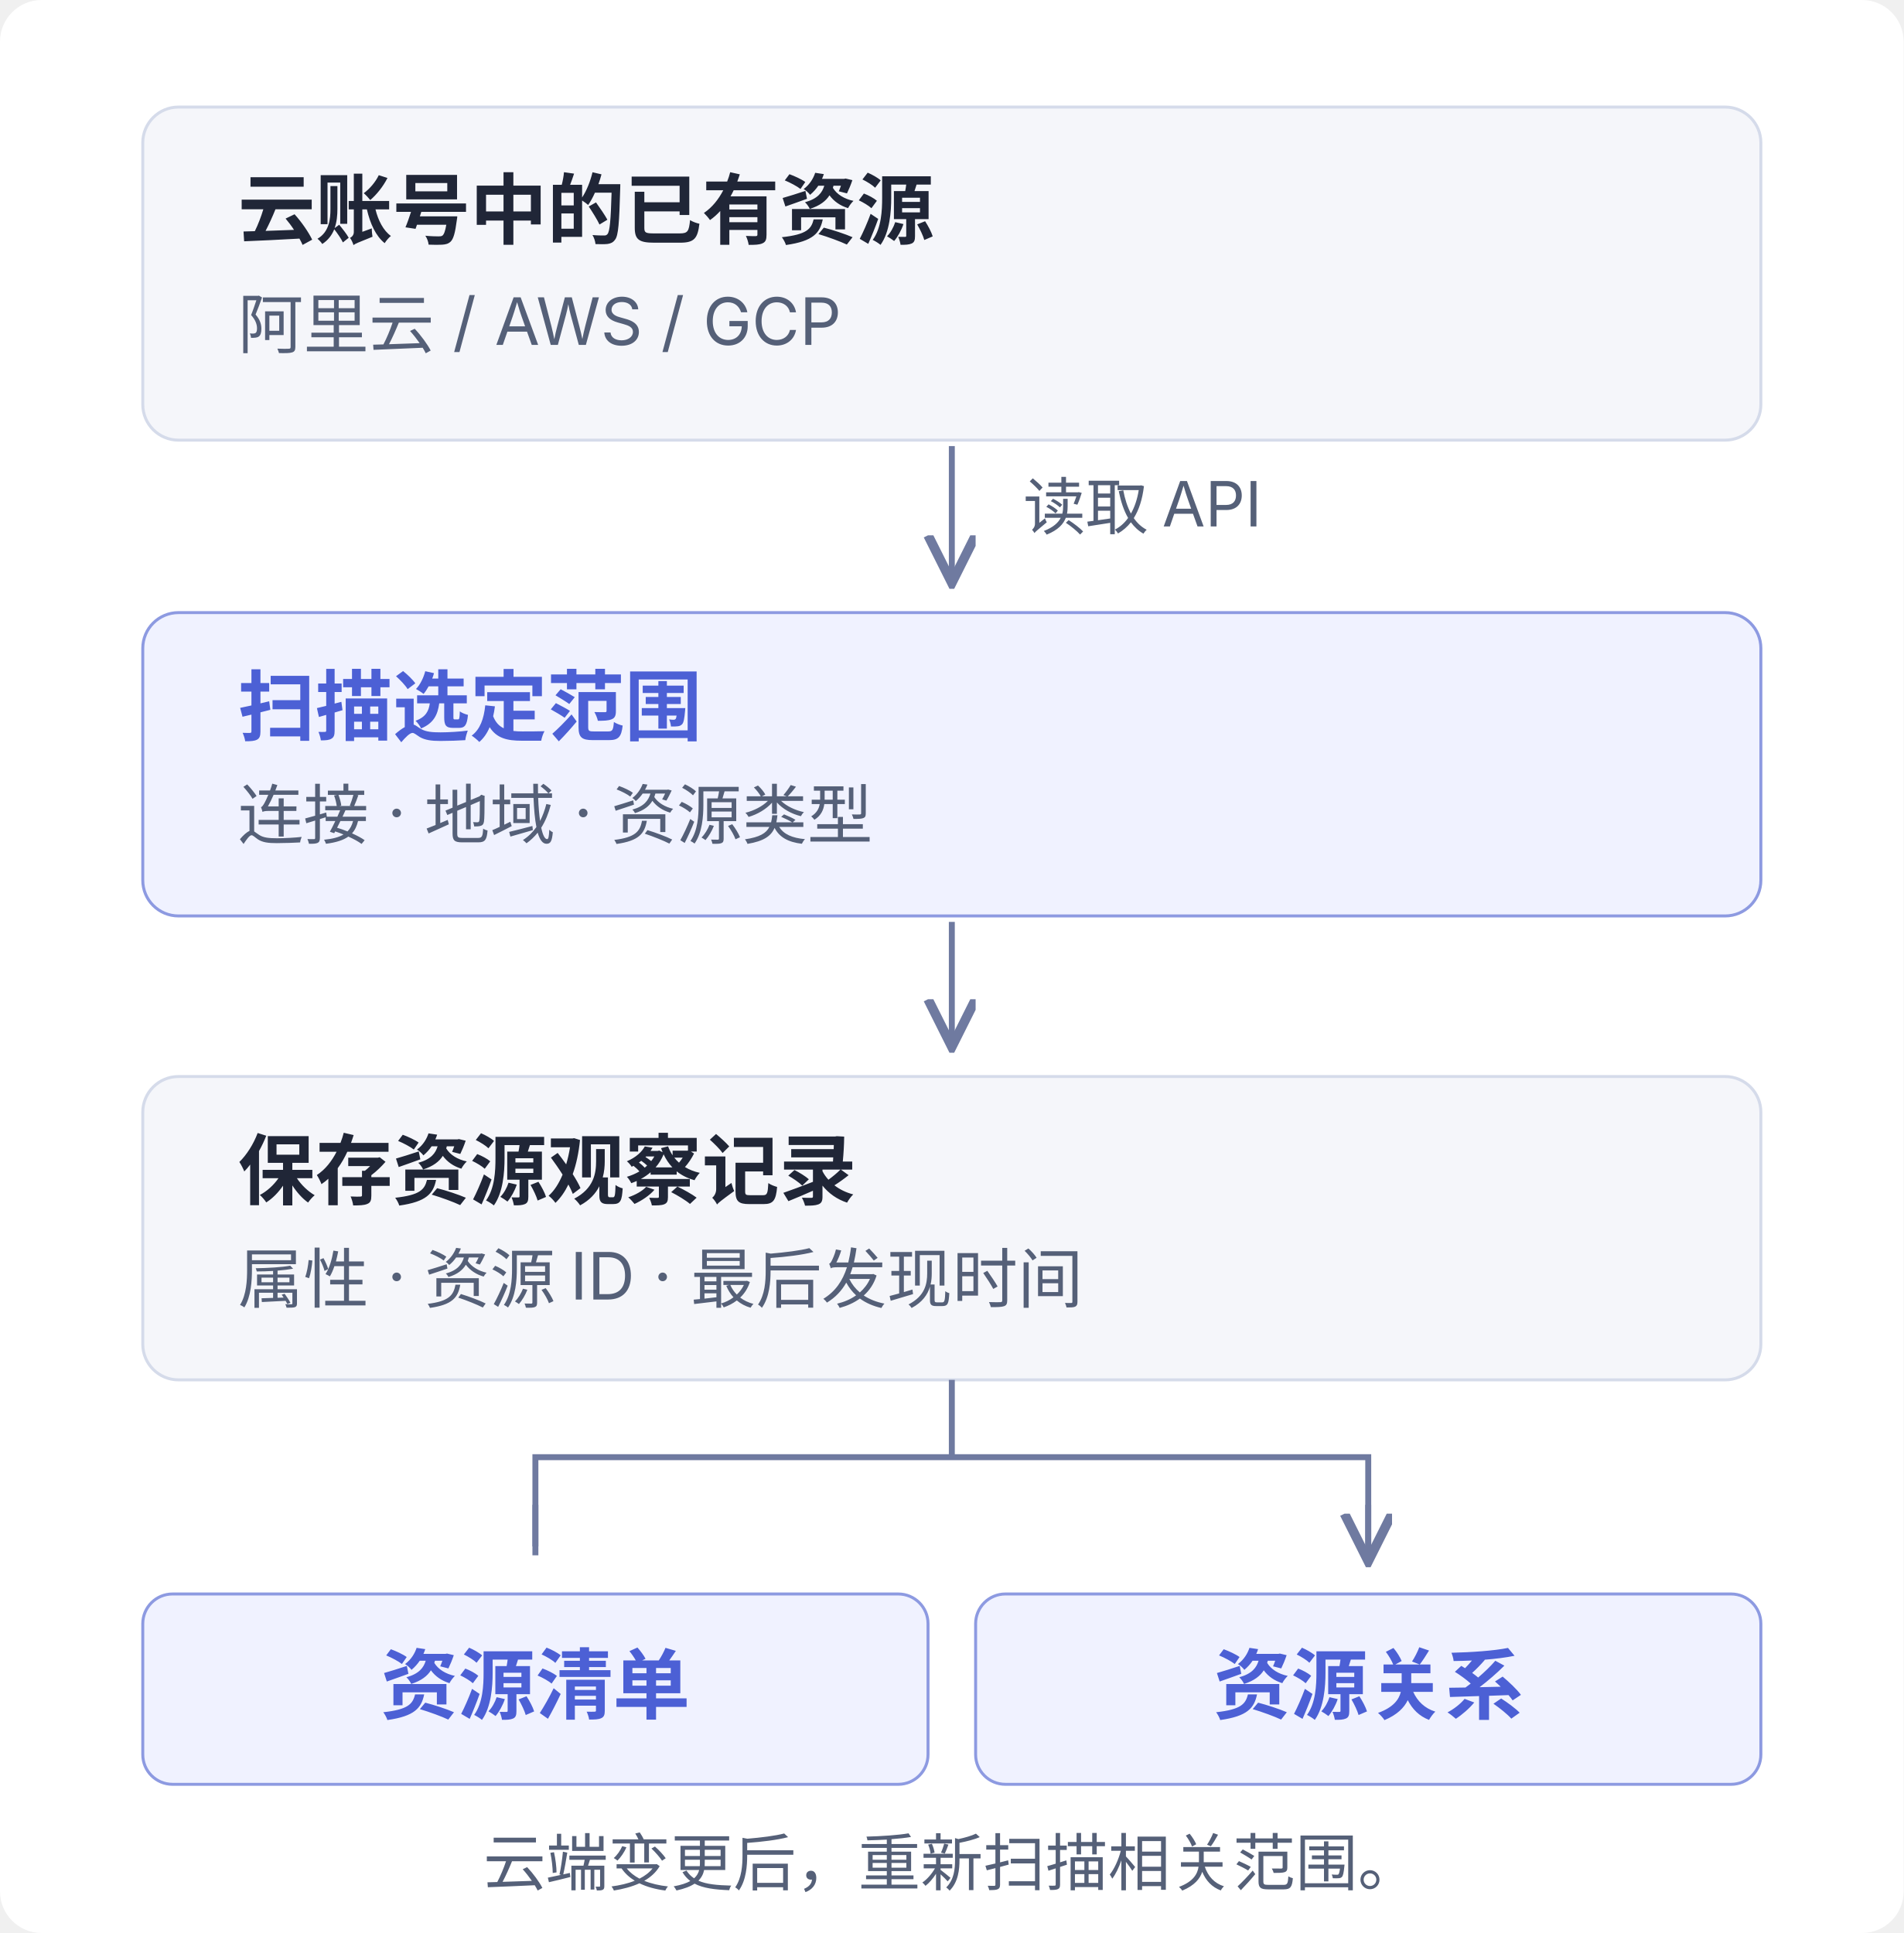
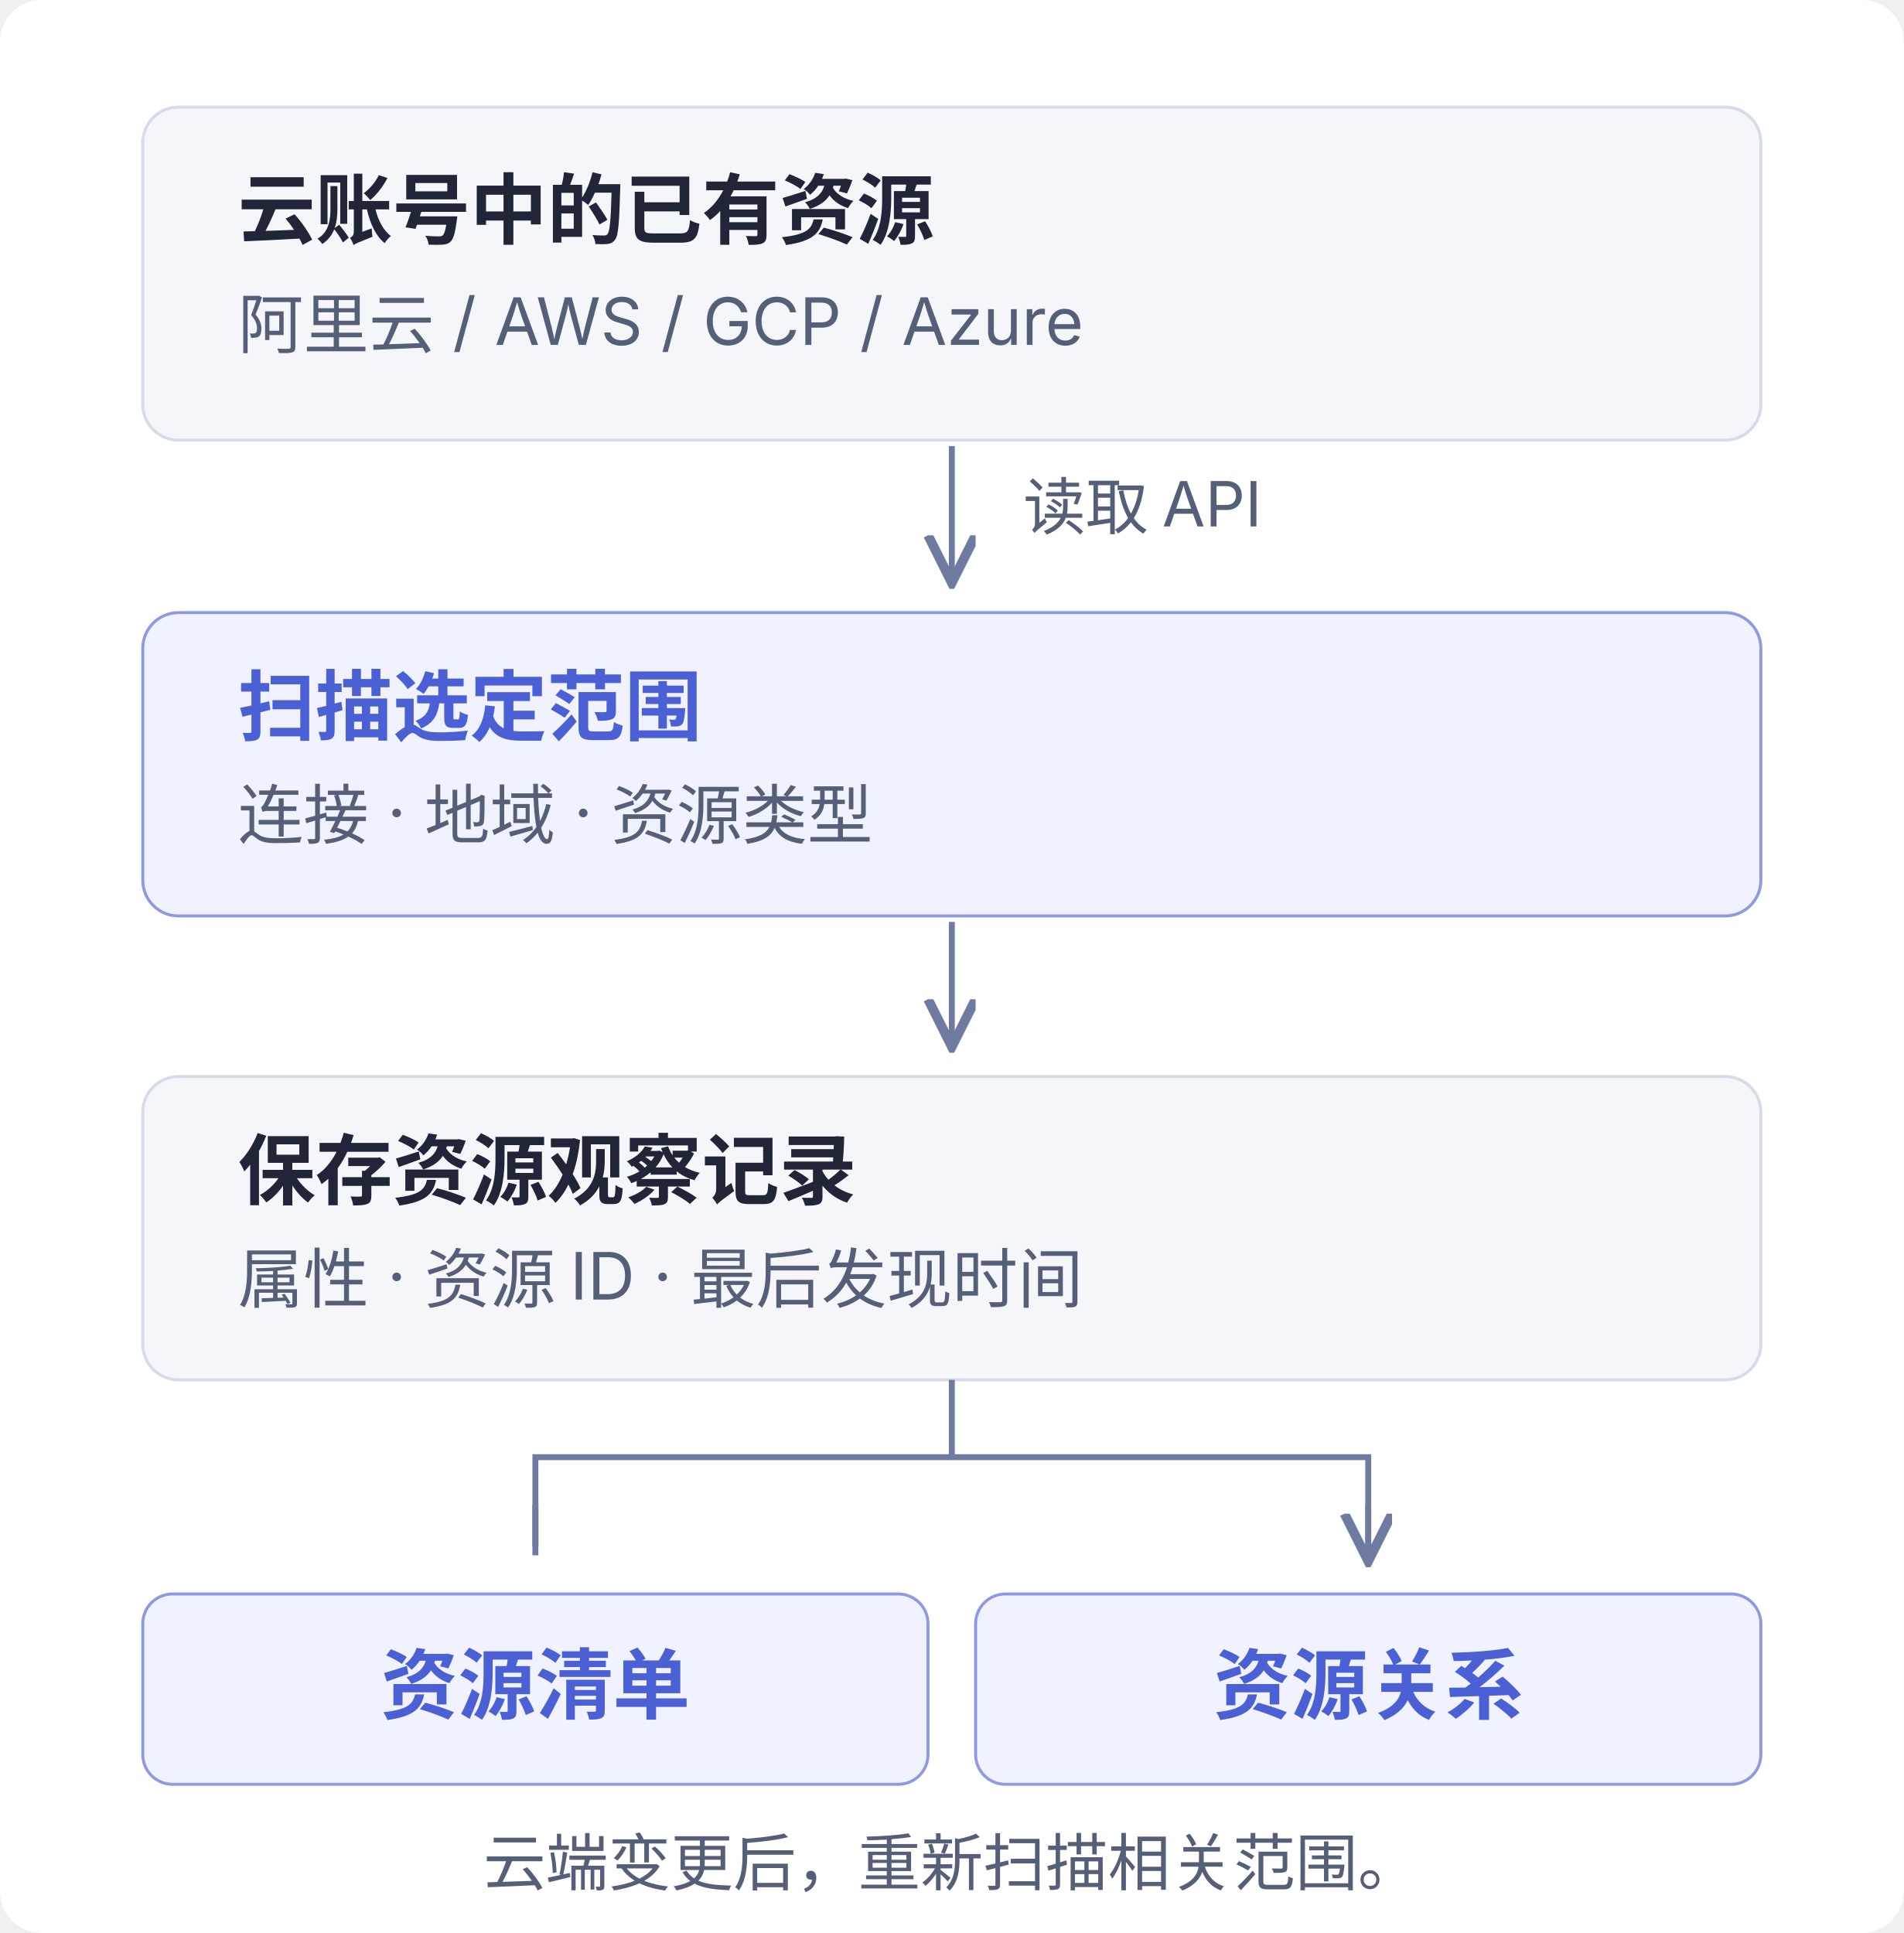
<svg xmlns="http://www.w3.org/2000/svg" width="640" height="650" viewBox="0 0 640 650" role="img" aria-labelledby="title description" lang="zh-CN">
  <style>text{font-family:-apple-system,BlinkMacSystemFont,"Segoe UI","PingFang SC","Microsoft YaHei",sans-serif;fill:#202637}.label{font-size:26px;font-weight:600}.body{font-size:22px;fill:#556078}.small{font-size:21px;fill:#556078}.accent{fill:#4c60d5}.warn{fill:#99430d}</style>
  <defs>
    <marker id="arrow" markerWidth="9" markerHeight="9" refX="7" refY="4" orient="auto">
      <path d="M0 0 8 4 0 8" fill="none" stroke="#6f7aa0" stroke-width="1.6" />
    </marker>
  </defs>
  <rect width="640" height="650" rx="14" fill="#fff" />
  <rect x="48" y="36" width="544" height="112" rx="12" fill="#f5f6fa" stroke="#d5dbea" />
  <text x="80" y="80" class="label">云账号中的已有资源</text>
-   <text x="80" y="117" class="body">阿里云 / AWS / GCP</text>
+   <text x="80" y="117" class="body">阿里云 / AWS / GCP / Azure</text>
  <path d="M320 150V194" stroke="#6f7aa0" stroke-width="2" marker-end="url(#arrow)" />
  <text x="344" y="178" class="small">读取 API</text>
  <rect x="48" y="206" width="544" height="102" rx="12" fill="#f0f2ff" stroke="#8d9ae1" />
  <text x="80" y="247" class="label accent">扫描选定范围</text>
  <text x="80" y="282" class="body">连接 · 地域 · 资源类型</text>
  <path d="M320 310V350" stroke="#6f7aa0" stroke-width="2" marker-end="url(#arrow)" />
  <rect x="48" y="362" width="544" height="102" rx="12" fill="#f5f6fa" stroke="#d5dbea" />
  <text x="80" y="403" class="label">保存资源观察记录</text>
  <text x="80" y="438" class="body">属性 · 资源 ID · 最后发现时间</text>
  <path d="M320 464V490M180 520V490H460V520" fill="none" stroke="#6f7aa0" stroke-width="2" />
  <path d="M180 506V523M460 506V523" stroke="#6f7aa0" stroke-width="2" marker-end="url(#arrow)" />
  <rect x="48" y="536" width="264" height="64" rx="10" fill="#f0f2ff" stroke="#8d9ae1" />
  <rect x="328" y="536" width="264" height="64" rx="10" fill="#f0f2ff" stroke="#8d9ae1" />
  <text x="180" y="576" text-anchor="middle" class="label accent">资源清单</text>
  <text x="460" y="576" text-anchor="middle" class="label accent">资源关系</text>
  <text x="320" y="634" text-anchor="middle" class="small">云端变更后，重新扫描相关范围。</text>
</svg>
